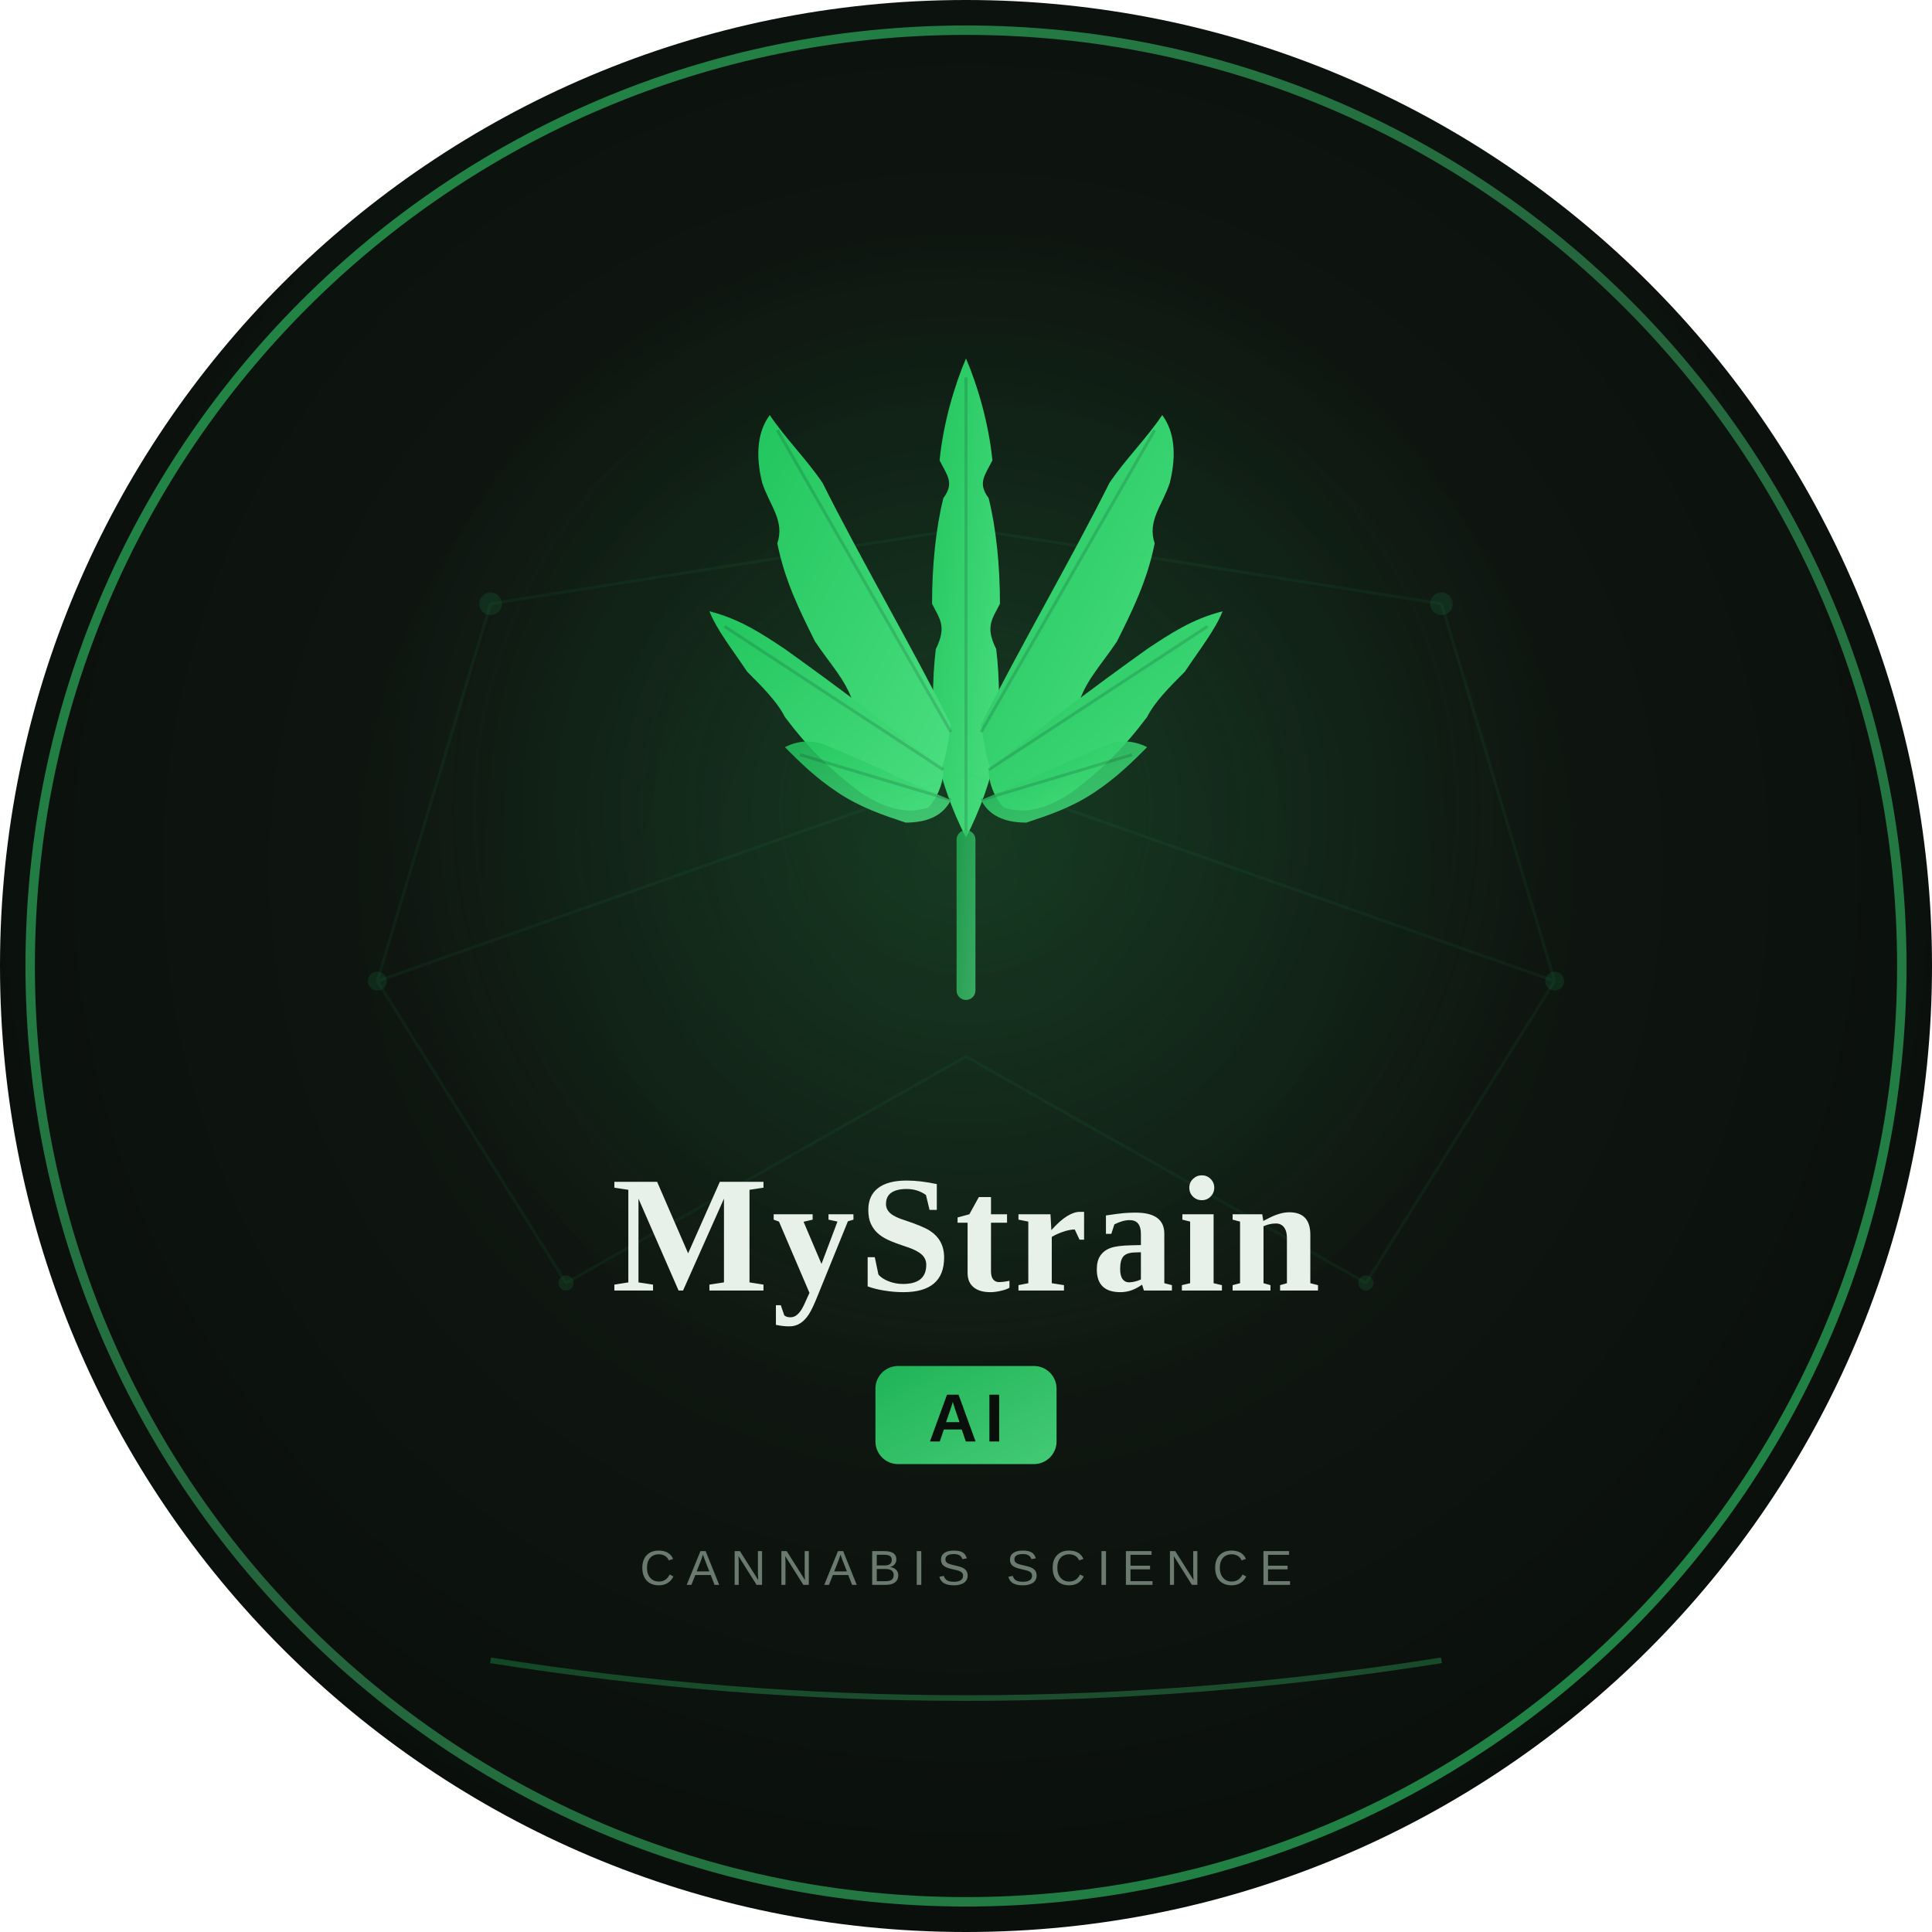
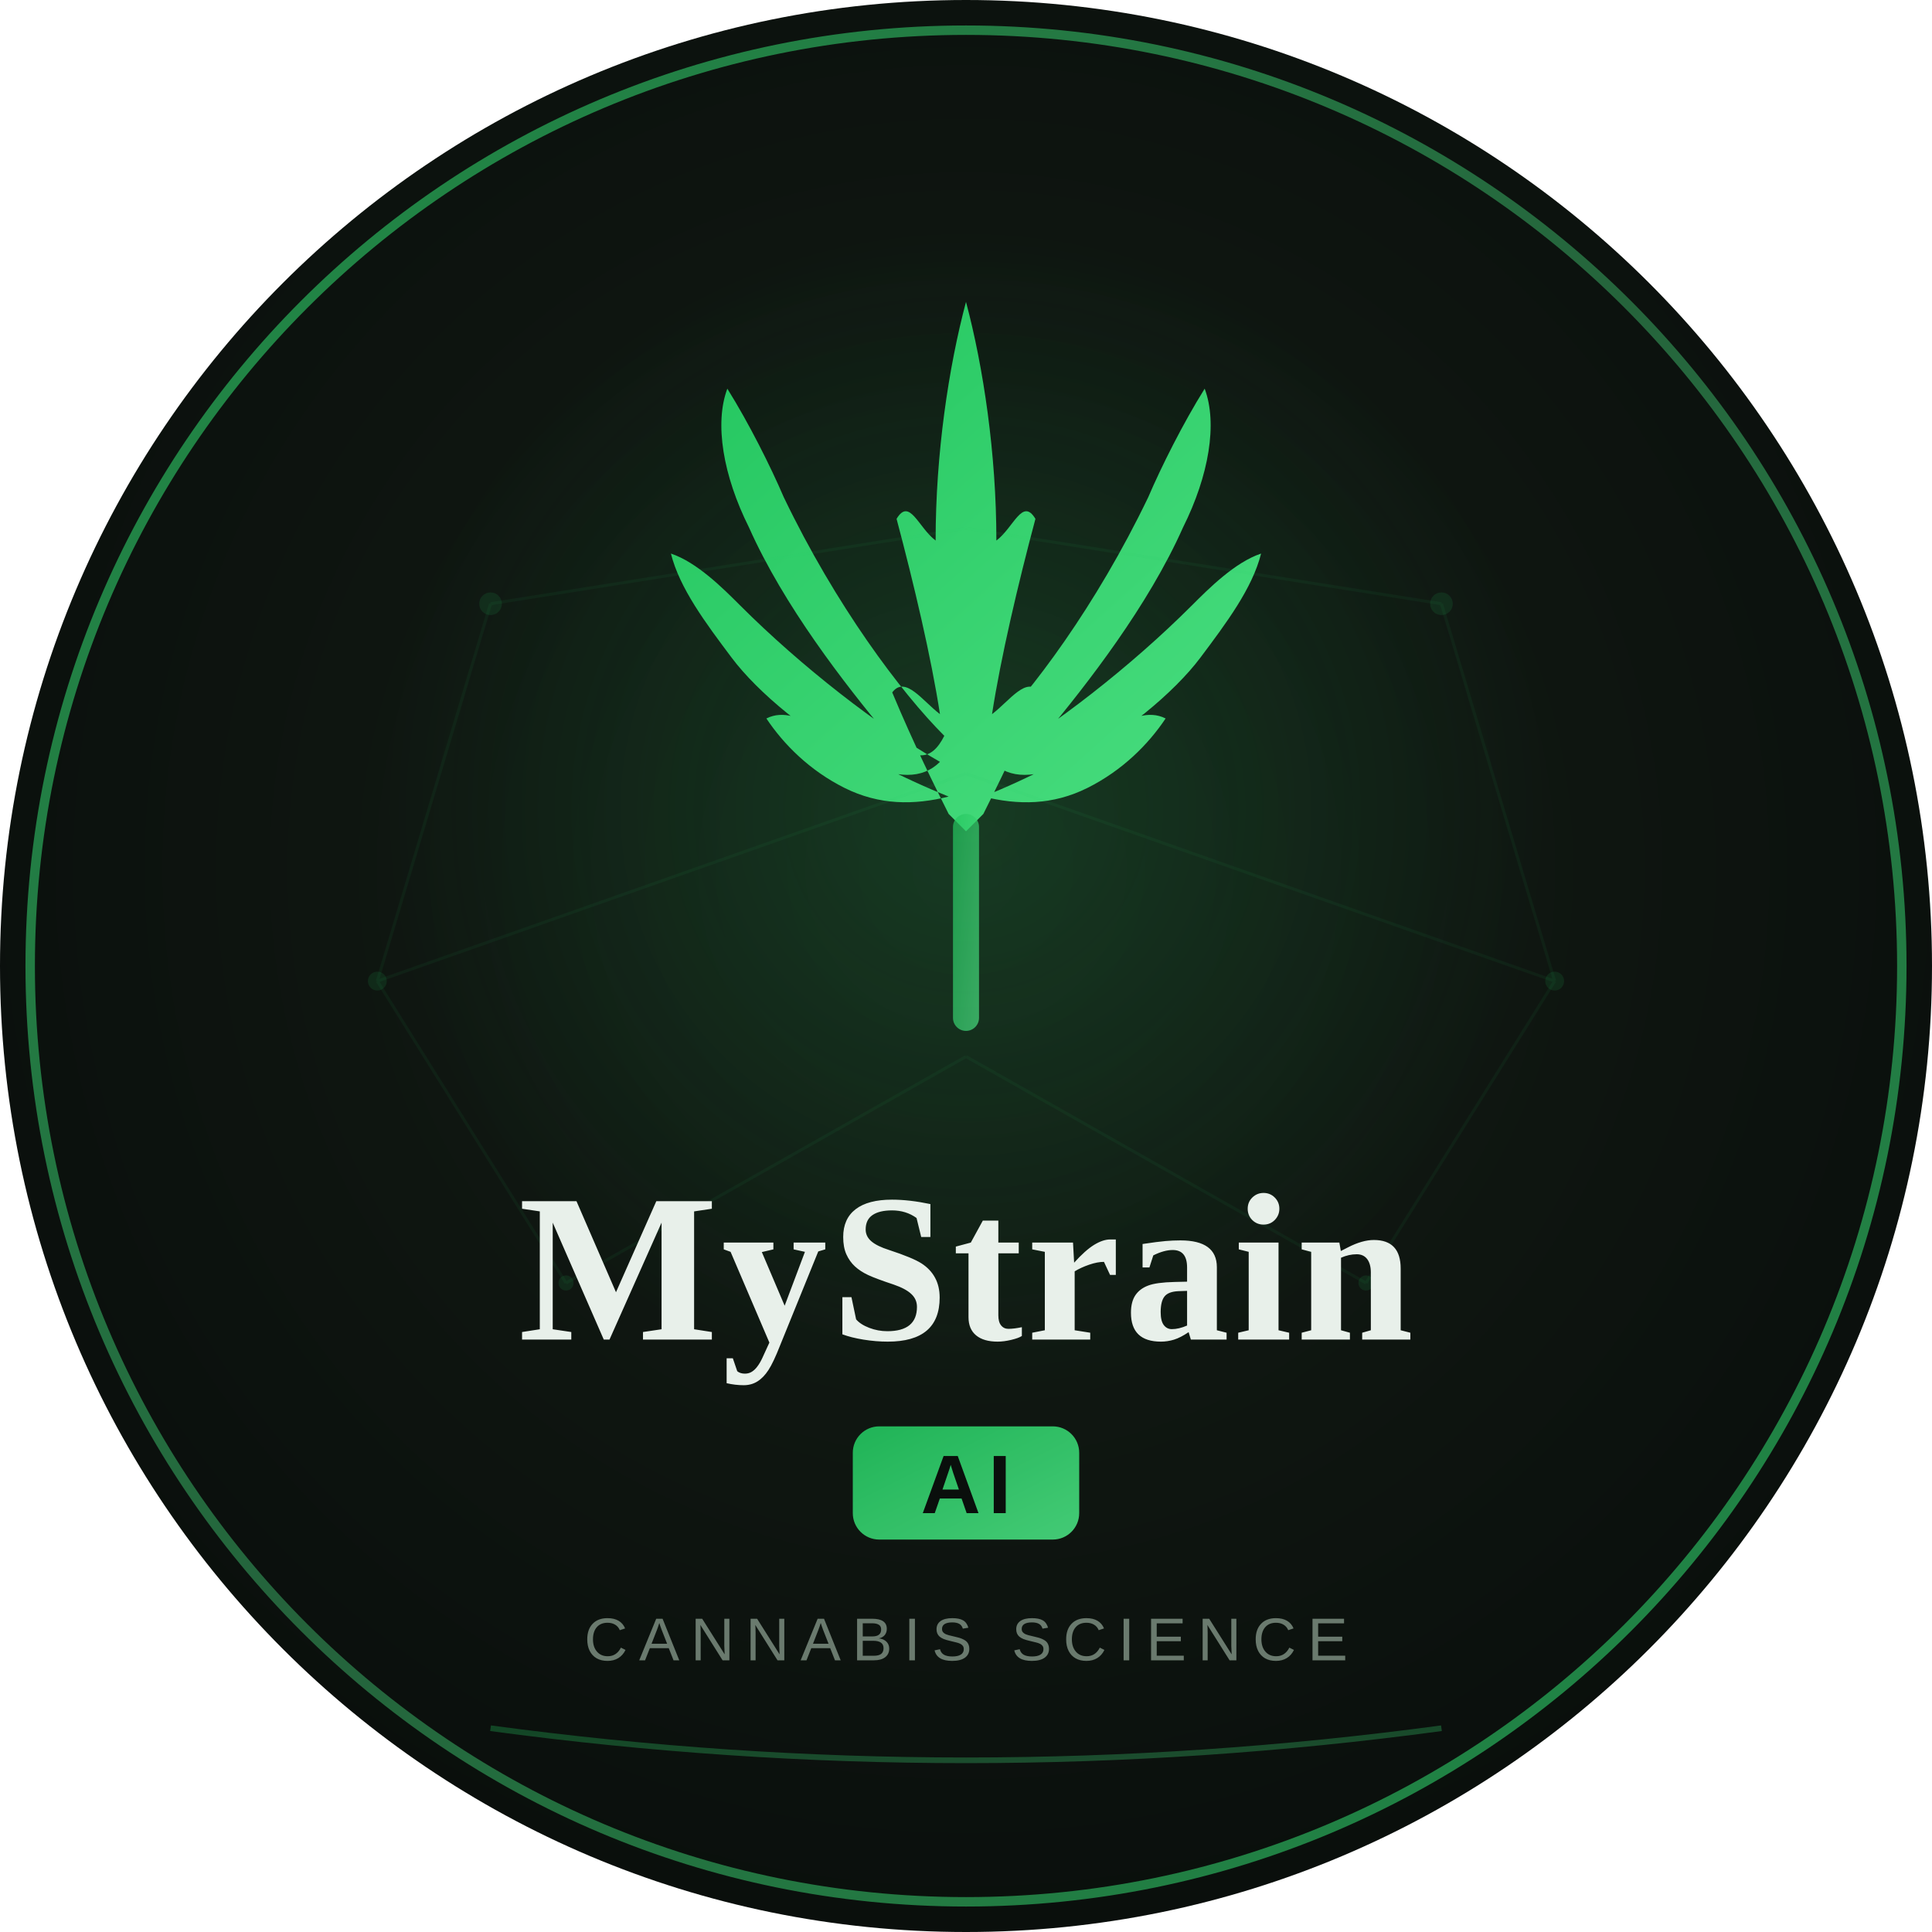
<svg xmlns="http://www.w3.org/2000/svg" width="512" height="512" viewBox="0 0 512 512">
  <defs>
    <radialGradient id="bg" cx="50%" cy="45%" r="55%">
      <stop offset="0%" style="stop-color:#141e16" />
      <stop offset="100%" style="stop-color:#0a0f0c" />
    </radialGradient>
    <linearGradient id="leaf" x1="0%" y1="0%" x2="100%" y2="100%">
      <stop offset="0%" style="stop-color:#22c55e" />
      <stop offset="100%" style="stop-color:#4ade80" />
    </linearGradient>
    <radialGradient id="glow" cx="50%" cy="42%" r="30%">
      <stop offset="0%" style="stop-color:#22c55e;stop-opacity:0.18" />
      <stop offset="100%" style="stop-color:#22c55e;stop-opacity:0" />
    </radialGradient>
    <linearGradient id="ring" x1="0%" y1="0%" x2="100%" y2="100%">
      <stop offset="0%" style="stop-color:#22c55e;stop-opacity:0.7" />
      <stop offset="50%" style="stop-color:#4ade80;stop-opacity:0.4" />
      <stop offset="100%" style="stop-color:#22c55e;stop-opacity:0.7" />
    </linearGradient>
    <clipPath id="circleClip">
      <circle cx="256" cy="256" r="256" />
    </clipPath>
  </defs>
  <circle cx="256" cy="256" r="256" fill="url(#bg)" />
  <circle cx="256" cy="256" r="248" fill="none" stroke="url(#ring)" stroke-width="2.5" />
  <circle cx="256" cy="256" r="256" fill="url(#glow)" clip-path="url(#circleClip)" />
-   <g transform="translate(256, 200)" fill="url(#leaf)">
-     <path d="M0,-105 C3,-98 6,-88 7,-78 C5,-74 3,-72 6,-68 C8,-60 9,-50 9,-40              C7,-36 5,-34 8,-28 C9,-20 9,-10 8,0 C6,8 4,14 0,22              C-4,14 -6,8 -8,0 C-9,-10 -9,-20 -8,-28 C-5,-34 -7,-36 -9,-40              C-9,-50 -8,-60 -6,-68 C-3,-72 -5,-74 -7,-78 C-6,-88 -3,-98 0,-105Z" />
-     <path d="M-4,-8 C-14,-28 -28,-52 -38,-72 C-42,-78 -48,-84 -52,-90              C-55,-86 -56,-80 -54,-72 C-52,-66 -48,-62 -50,-56              C-48,-46 -44,-38 -40,-30 C-36,-24 -32,-20 -30,-14              C-24,-6 -18,0 -10,6 C-8,8 -6,6 -4,-8Z" />
-     <path d="M4,-8 C14,-28 28,-52 38,-72 C42,-78 48,-84 52,-90              C55,-86 56,-80 54,-72 C52,-66 48,-62 50,-56              C48,-46 44,-38 40,-30 C36,-24 32,-20 30,-14              C24,-6 18,0 10,6 C8,8 6,6 4,-8Z" />
-     <path d="M-6,4 C-18,-6 -34,-18 -48,-28 C-54,-32 -60,-36 -68,-38              C-66,-33 -62,-28 -58,-22 C-54,-18 -50,-14 -48,-10              C-42,-2 -36,4 -28,10 C-22,14 -16,16 -10,14              C-8,12 -6,8 -6,4Z" />
-     <path d="M6,4 C18,-6 34,-18 48,-28 C54,-32 60,-36 68,-38              C66,-33 62,-28 58,-22 C54,-18 50,-14 48,-10              C42,-2 36,4 28,10 C22,14 16,16 10,14              C8,12 6,8 6,4Z" />
-     <path d="M-4,12 C-14,8 -26,2 -36,-2 C-40,-4 -44,-4 -48,-2              C-44,2 -40,6 -34,10 C-28,14 -22,16 -16,18              C-10,18 -6,16 -4,12Z" opacity="0.85" />
-     <path d="M4,12 C14,8 26,2 36,-2 C40,-4 44,-4 48,-2              C44,2 40,6 34,10 C28,14 22,16 16,18              C10,18 6,16 4,12Z" opacity="0.85" />
-     <g stroke="#0a0f0c" stroke-width="0.8" fill="none" opacity="0.15">
-       <line x1="0" y1="-100" x2="0" y2="22" />
-       <line x1="-4" y1="-6" x2="-50" y2="-86" />
-       <line x1="4" y1="-6" x2="50" y2="-86" />
-       <line x1="-6" y1="4" x2="-64" y2="-34" />
-       <line x1="6" y1="4" x2="64" y2="-34" />
-       <line x1="-4" y1="12" x2="-44" y2="0" />
-       <line x1="4" y1="12" x2="44" y2="0" />
-     </g>
-     <rect x="-2.5" y="20" width="5" height="45" rx="2.5" opacity="0.7" />
+   <g transform="translate(256, 195) scale(1.15)" fill="url(#leaf)">
+     <path d="       M 0,-100       C 4,-85  7,-65  7,-45       C 11,-48 13,-55 16,-50       C 12,-35  8,-18  6,-5       C 10,-8  14,-14 17,-10       C 12, 2   7, 12  4, 18       L 0, 22       L -4, 18       C -7, 12 -12, 2 -17,-10       C -14,-14 -10,-8 -6,-5       C -8,-18 -12,-35 -16,-50       C -13,-55 -11,-48 -7,-45       C -7,-65 -4,-85  0,-100       Z        M -5, 0       C -15,-10 -30,-30 -42,-55       C -45,-62 -50,-72 -55,-80       C -58,-72 -56,-60 -50,-48       C -52,-52 -54,-56 -50,-48       C -42,-30 -28,-12 -18, 0       C -12, 6  -8, 6  -5, 0       Z        M 5, 0       C 15,-10 30,-30 42,-55       C 45,-62 50,-72 55,-80       C 58,-72 56,-60 50,-48       C 52,-52 54,-56 50,-48       C 42,-30 28,-12 18, 0       C 12, 6   8, 6   5, 0       Z        M -6, 6       C -20,-2 -38,-16 -52,-30       C -56,-34 -62,-40 -68,-42       C -66,-34 -60,-26 -54,-18       C -48,-10 -36, 0 -24, 6       C -16, 10 -10, 10 -6, 6       Z        M 6, 6       C 20,-2 38,-16 52,-30       C 56,-34 62,-40 68,-42       C 66,-34 60,-26 54,-18       C 48,-10 36, 0 24, 6       C 16, 10  10, 10  6, 6       Z        M -4, 14       C -14, 10 -26, 4 -34, -2       C -38,-4 -42,-6 -46,-4       C -42, 2 -36, 8 -28, 12       C -20, 16 -12, 16 -4, 14       Z        M 4, 14       C 14, 10 26, 4 34, -2       C 38,-4 42,-6 46,-4       C 42, 2 36, 8 28, 12       C 20, 16 12, 16  4, 14       Z     " fill-rule="nonzero" />
+     <rect x="-3" y="18" width="6" height="50" rx="3" opacity="0.7" />
  </g>
  <g fill="#22c55e" opacity="0.12">
    <circle cx="130" cy="160" r="3" />
    <circle cx="382" cy="160" r="3" />
    <circle cx="100" cy="260" r="2.5" />
    <circle cx="412" cy="260" r="2.5" />
    <circle cx="150" cy="340" r="2" />
    <circle cx="362" cy="340" r="2" />
  </g>
  <g stroke="#22c55e" stroke-width="0.8" opacity="0.06">
    <line x1="130" y1="160" x2="256" y2="140" />
    <line x1="382" y1="160" x2="256" y2="140" />
    <line x1="100" y1="260" x2="256" y2="205" />
    <line x1="412" y1="260" x2="256" y2="205" />
    <line x1="150" y1="340" x2="256" y2="280" />
    <line x1="362" y1="340" x2="256" y2="280" />
    <line x1="130" y1="160" x2="100" y2="260" />
    <line x1="382" y1="160" x2="412" y2="260" />
    <line x1="100" y1="260" x2="150" y2="340" />
    <line x1="412" y1="260" x2="362" y2="340" />
  </g>
-   <text x="256" y="342" font-family="Georgia, 'Times New Roman', serif" font-size="44" font-weight="700" fill="#e8f0ea" text-anchor="middle" letter-spacing="1">
+   <text x="256" y="355" font-family="Georgia, 'Times New Roman', serif" font-size="56" font-weight="700" fill="#e8f0ea" text-anchor="middle" letter-spacing="1">
    MyStrain
  </text>
-   <g transform="translate(256, 378)">
-     <rect x="-24" y="-16" width="48" height="26" rx="6" fill="url(#leaf)" opacity="0.9" />
-     <text x="0" y="4" font-family="'Helvetica Neue', Arial, sans-serif" font-size="18" font-weight="800" fill="#0a0f0c" text-anchor="middle" letter-spacing="2">AI</text>
+   <g transform="translate(256, 396)">
+     <rect x="-30" y="-18" width="60" height="30" rx="7" fill="url(#leaf)" opacity="0.9" />
+     <text x="0" y="5" font-family="'Helvetica Neue', Arial, sans-serif" font-size="22" font-weight="800" fill="#0a0f0c" text-anchor="middle" letter-spacing="2">AI</text>
  </g>
-   <text x="256" y="420" font-family="'Helvetica Neue', Arial, sans-serif" font-size="13" fill="#6a7a6e" text-anchor="middle" letter-spacing="3" text-transform="uppercase">
+   <text x="256" y="440" font-family="'Helvetica Neue', Arial, sans-serif" font-size="16" fill="#6a7a6e" text-anchor="middle" letter-spacing="3">
    CANNABIS SCIENCE
  </text>
-   <path d="M 130 440 Q 256 460 382 440" fill="none" stroke="url(#leaf)" stroke-width="1.5" opacity="0.3" />
+   <path d="M 130 458 Q 256 475 382 458" fill="none" stroke="url(#leaf)" stroke-width="1.5" opacity="0.3" />
</svg>
